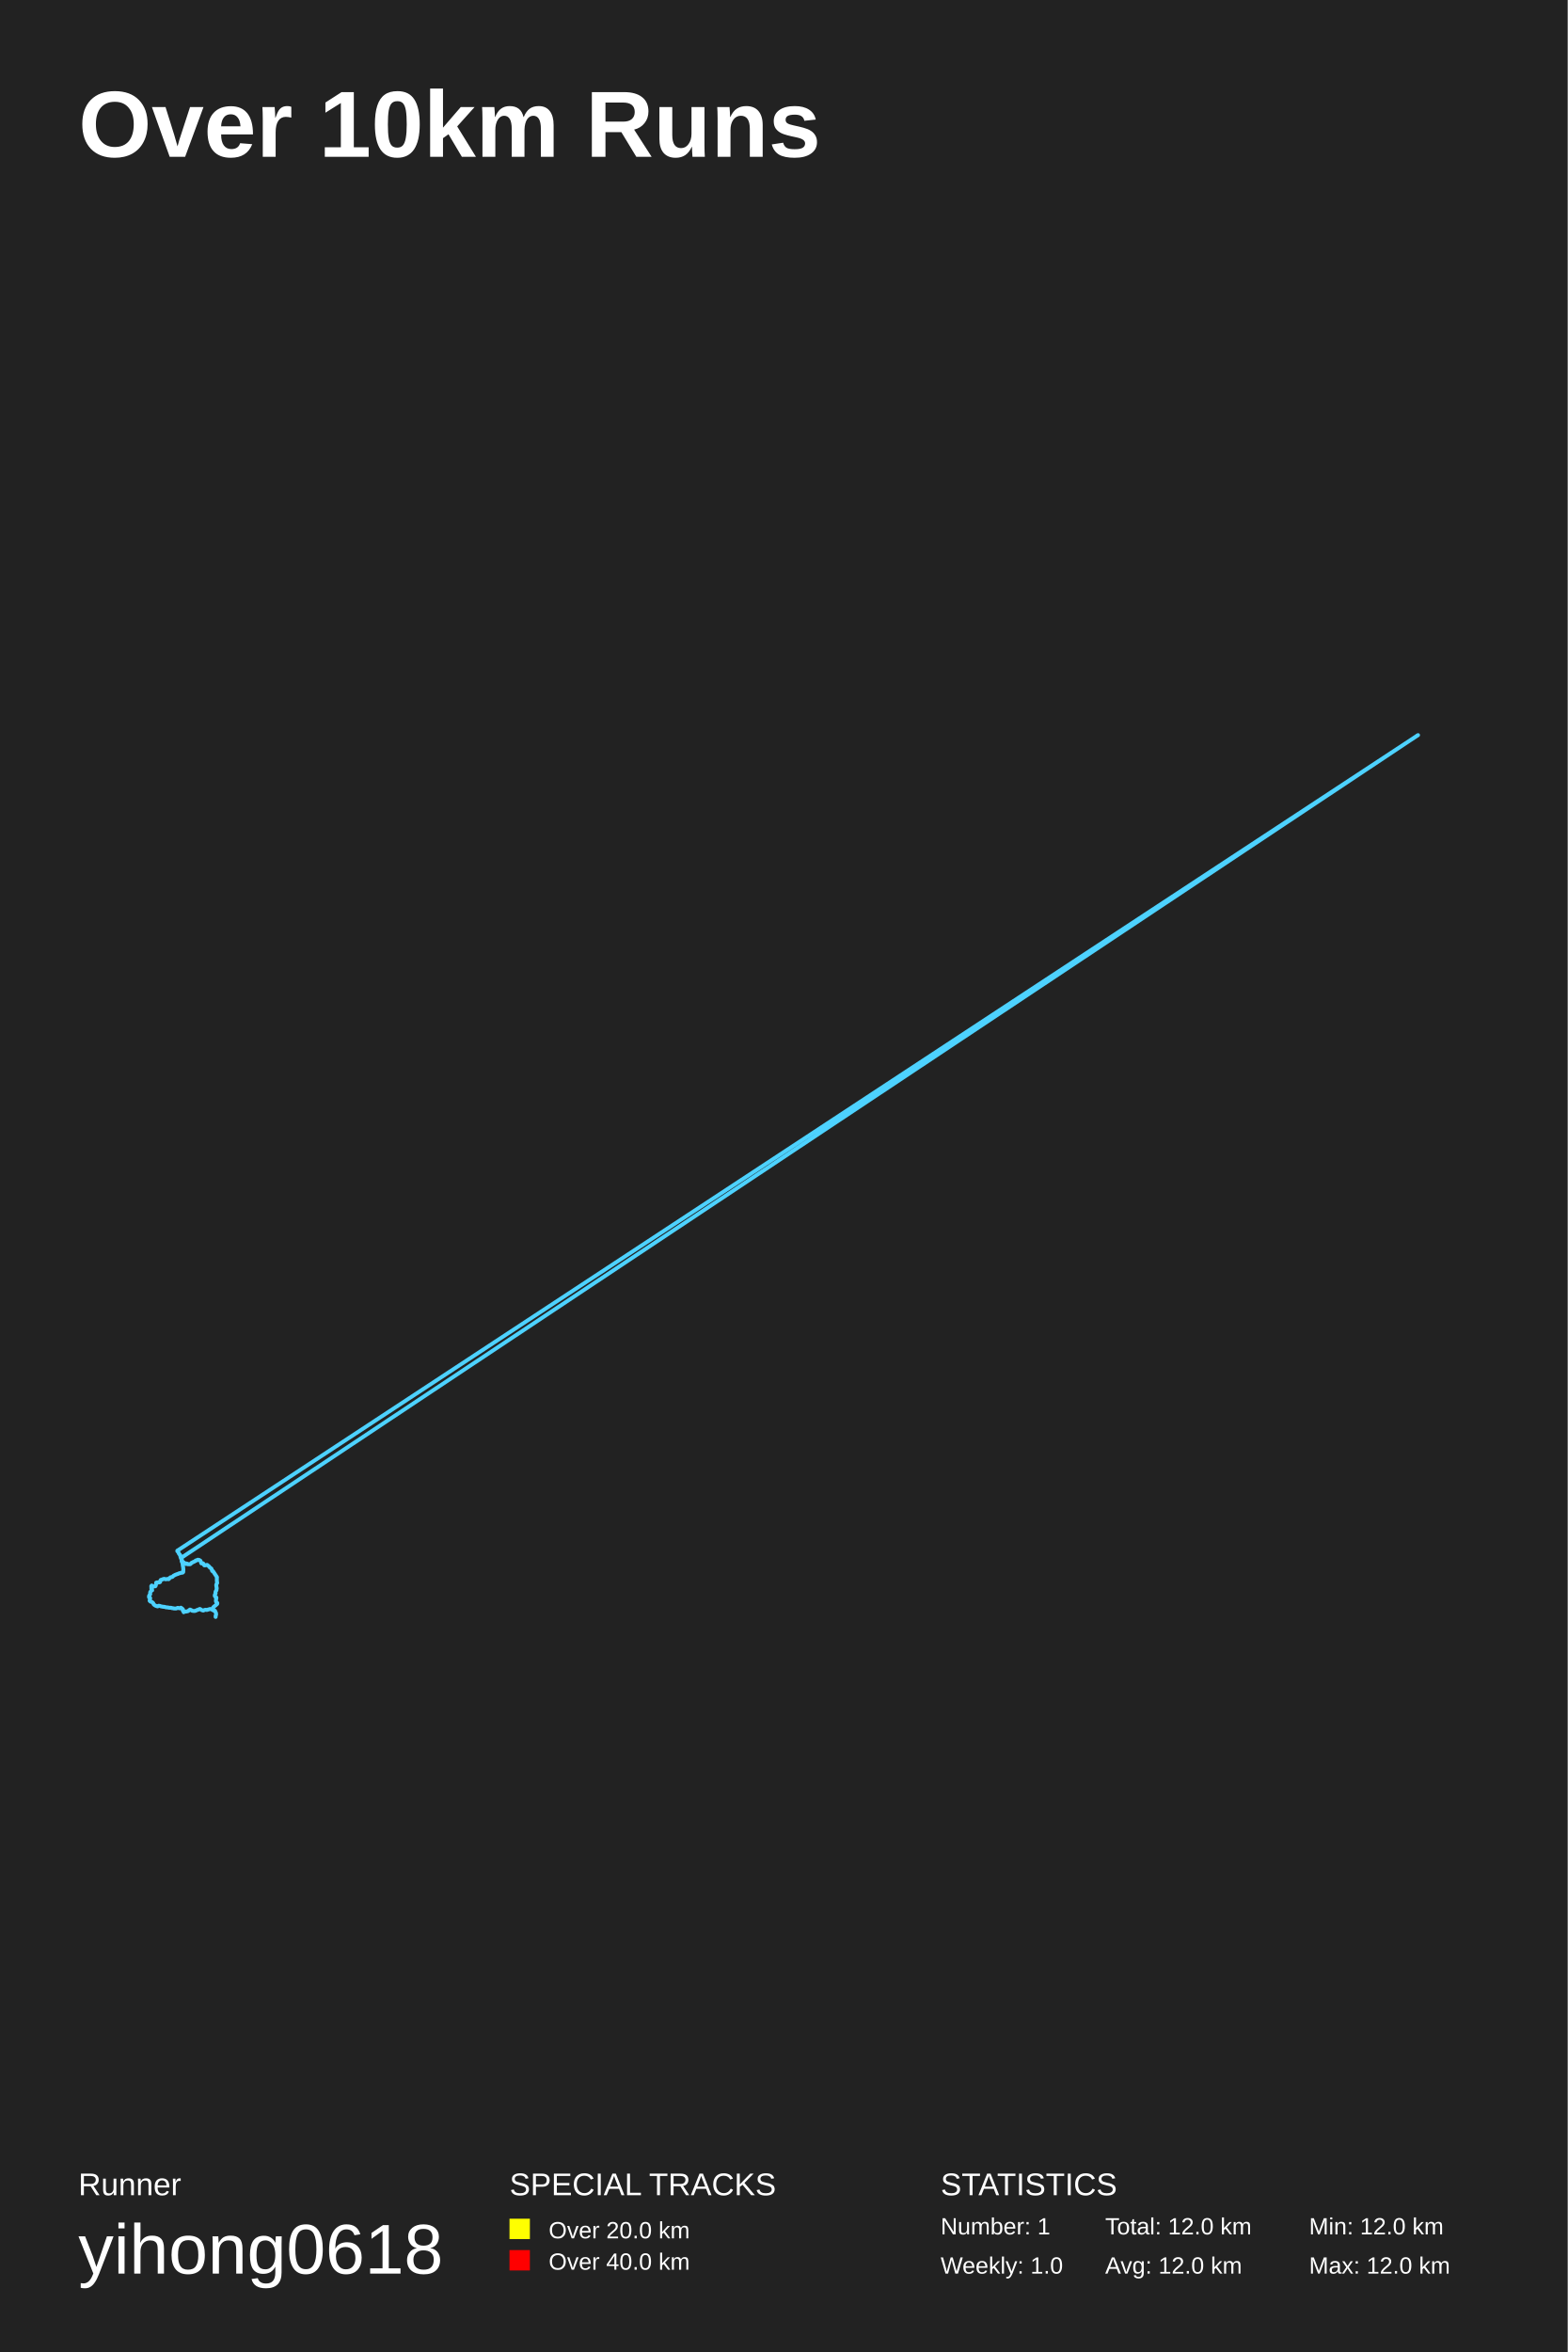
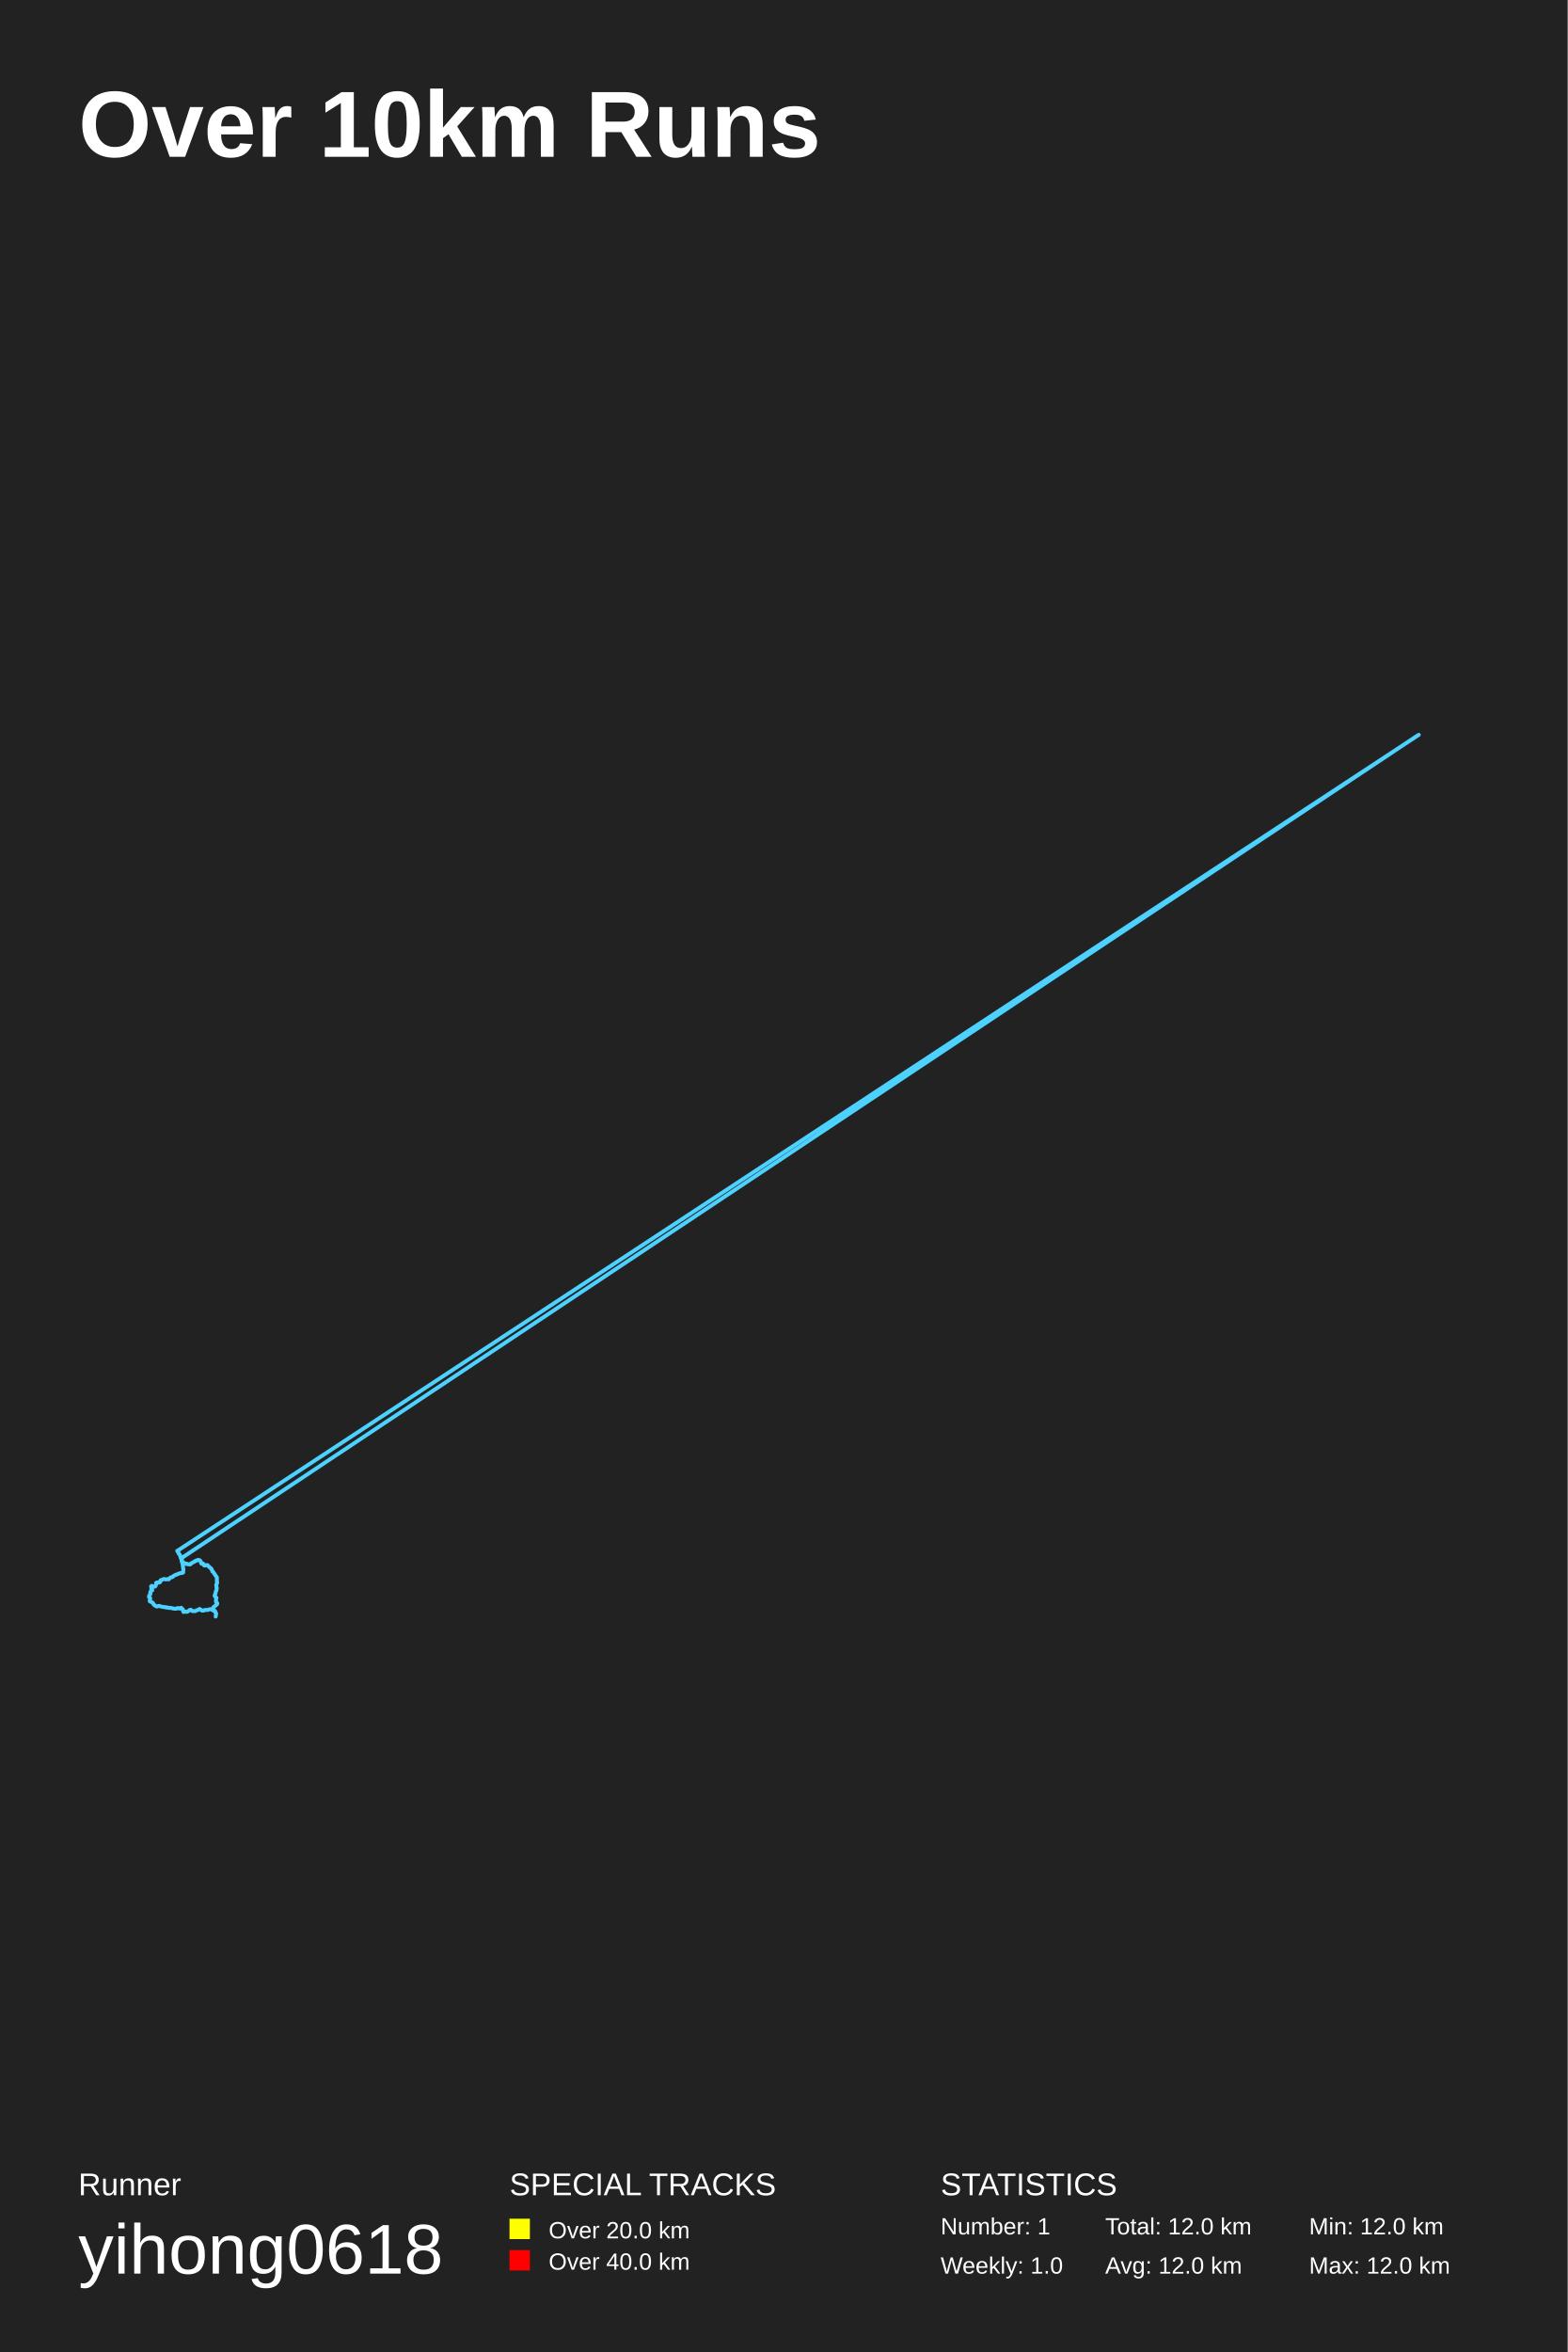
<svg xmlns="http://www.w3.org/2000/svg" baseProfile="full" height="300mm" version="1.1" viewBox="0,0,200,300" width="200mm">
  <defs />
  <rect fill="#222222" height="300" width="200" x="0" y="0" />
  <text fill="#FFFFFF" style="font-size:12px; font-family:Arial; font-weight:bold;" x="10" y="20">Over 10km Runs</text>
  <text fill="#FFFFFF" style="font-size:4px; font-family:Arial" x="10" y="280">Runner</text>
  <text fill="#FFFFFF" style="font-size:9px; font-family:Arial" x="10" y="290">yihong0618</text>
  <text fill="#FFFFFF" style="font-size:4px; font-family:Arial" x="65" y="280">SPECIAL TRACKS</text>
  <rect fill="yellow" height="2.6" width="2.6" x="65" y="283" />
  <text fill="#FFFFFF" style="font-size:3px; font-family:Arial" x="70" y="285.5">Over 20.0 km</text>
  <rect fill="red" height="2.6" width="2.6" x="65" y="287" />
  <text fill="#FFFFFF" style="font-size:3px; font-family:Arial" x="70" y="289.5">Over 40.0 km</text>
  <text fill="#FFFFFF" style="font-size:4px; font-family:Arial" x="120" y="280">STATISTICS</text>
  <text fill="#FFFFFF" style="font-size:3px; font-family:Arial" x="120" y="285">Number: 1</text>
  <text fill="#FFFFFF" style="font-size:3px; font-family:Arial" x="120" y="290">Weekly: 1.0</text>
  <text fill="#FFFFFF" style="font-size:3px; font-family:Arial" x="141" y="285">Total: 12.0 km</text>
  <text fill="#FFFFFF" style="font-size:3px; font-family:Arial" x="141" y="290">Avg: 12.0 km</text>
  <text fill="#FFFFFF" style="font-size:3px; font-family:Arial" x="167" y="285">Min: 12.0 km</text>
  <text fill="#FFFFFF" style="font-size:3px; font-family:Arial" x="167" y="290">Max: 12.0 km</text>
-   <polyline fill="none" opacity="1" points="27.376,205.444 27.276,205.386 27.229,205.392 27.224,205.392 27.248,205.397 27.214,205.402 27.224,205.407 27.229,205.397 27.219,205.402 27.21,205.407 27.214,205.413 27.214,205.407 27.148,205.339 27.134,205.223 27.157,205.139 27.172,205.055 27.238,204.986 27.291,204.928 27.343,204.891 27.428,204.823 27.523,204.749 27.609,204.665 27.69,204.607 27.728,204.533 27.718,204.454 27.628,204.391 27.571,204.312 27.538,204.191 27.557,204.112 27.566,204.022 27.566,203.943 27.609,203.822 27.58,203.732 27.485,203.69 27.476,203.638 27.405,203.574 27.405,203.448 27.457,203.327 27.504,203.253 27.485,203.142 27.504,203.011 27.576,202.895 27.618,202.816 27.623,202.695 27.656,202.61 27.637,202.51 27.618,202.421 27.609,202.331 27.595,202.263 27.59,202.157 27.637,202.015 27.699,201.931 27.699,201.836 27.675,201.725 27.661,201.62 27.671,201.504 27.661,201.372 27.68,201.199 27.675,201.162 27.181,200.414 27.119,200.408 27.062,200.372 27.048,200.282 27.029,200.229 27.001,200.198 26.991,200.145 26.967,200.077 26.906,200.05 26.858,199.992 26.806,199.966 26.763,199.929 26.716,199.866 26.678,199.808 26.578,199.734 26.511,199.666 26.44,199.613 26.402,199.602 26.326,199.634 26.236,199.645 26.169,199.66 26.065,199.66 26.017,199.597 25.984,199.513 25.951,199.45 25.889,199.402 25.794,199.408 25.713,199.418 25.713,199.371 25.708,199.355 25.737,199.365 25.713,199.381 25.689,199.392 25.68,199.392 25.67,199.381 25.699,199.381 25.694,199.392 25.675,199.381 25.699,199.36 25.699,199.371 25.656,199.307 25.623,199.213 25.609,199.176 25.571,199.086 25.556,199.06 25.528,199.055 25.471,199.018 25.423,198.976 25.362,198.976 25.295,198.955 25.271,198.949 25.262,198.944 25.214,198.955 25.148,198.981 25.1,199.023 25.058,199.049 24.986,199.039 24.958,199.07 24.891,199.113 24.834,199.155 24.801,199.186 24.758,199.192 24.711,199.223 24.654,199.228 24.597,199.271 24.521,199.307 24.44,199.334 24.373,199.418 24.312,199.487 24.231,199.523 24.145,199.518 24.103,199.523 24.017,199.508 23.951,199.508 23.965,199.487 23.965,199.481 23.993,199.497 23.97,199.497 23.941,199.518 23.889,199.466 23.837,199.429 23.794,199.429 23.723,199.487 23.68,199.413 23.608,199.408 23.547,199.434 23.485,199.355 23.437,199.281 23.376,199.26 23.357,199.239 23.347,199.234 23.319,199.197 23.266,199.134 23.2,199.123 23.195,199.134 23.209,199.123 23.181,199.107 23.176,199.039 23.195,198.976 23.195,198.928 23.152,198.881 23.119,198.812 23.095,198.775 23.072,198.728 23.053,198.665 23.024,198.58 23.01,198.496 22.986,198.338 22.92,198.301 22.891,198.233 22.839,198.191 22.81,198.138 22.796,198.064 22.744,197.99 22.687,197.917 22.682,197.854 22.668,197.848 22.63,197.843 22.625,197.854 22.644,197.859 22.639,197.848 22.63,197.843 22.644,197.854 22.644,197.838 22.682,197.822 22.706,197.769 22.692,197.769 22.654,197.79 22.639,197.785 22.625,197.796 22.62,197.801 22.639,197.796 22.625,197.79 22.625,197.79 22.63,197.785 22.635,197.774 22.639,197.79 22.644,197.78 180.91,93.766 180.815,93.824 180.815,93.824 180.815,93.824 180.815,93.824 180.81,93.813 180.724,93.882 23.091,198.728 23.129,198.796 23.176,198.881 23.181,198.97 23.167,199.06 23.186,199.16 23.209,199.239 23.271,199.307 23.295,199.392 23.295,199.502 23.314,199.613 23.333,199.766 23.361,199.892 23.376,200.013 23.38,200.103 23.395,200.24 23.376,200.361 23.38,200.456 23.371,200.524 23.281,200.598 23.129,200.598 23.019,200.646 22.915,200.661 22.806,200.698 22.696,200.756 22.578,200.788 22.473,200.83 22.387,200.856 22.316,200.904 22.226,200.94 22.131,200.993 22.093,201.035 22.05,201.083 22.05,201.083 22.05,201.088 22.003,201.125 21.936,201.151 21.87,201.167 21.77,201.178 21.713,201.23 21.637,201.267 21.613,201.315 21.57,201.394 21.499,201.43 21.423,201.409 21.347,201.394 21.238,201.425 21.162,201.436 21.076,201.43 21.005,201.388 20.929,201.383 20.843,201.409 20.796,201.42 20.744,201.441 20.672,201.483 20.582,201.499 20.506,201.525 20.473,201.588 20.43,201.662 20.435,201.731 20.43,201.783 20.368,201.799 20.345,201.831 20.311,201.831 20.245,201.847 20.159,201.841 20.088,201.82 19.998,201.847 19.917,201.873 19.922,201.899 19.931,201.957 19.926,202.01 19.917,202.057 19.893,202.099 19.879,202.142 19.879,202.184 19.865,202.252 19.812,202.336 19.713,202.326 19.646,202.347 19.589,202.363 19.513,202.41 19.451,202.415 19.432,202.384 19.39,202.358 19.371,202.363 19.337,202.331 19.318,202.31 19.356,202.284 19.361,202.236 19.38,202.247 19.342,202.294 19.299,202.31 19.304,202.4 19.314,202.526 19.314,202.653 19.39,202.742 19.413,202.847 19.314,202.884 19.233,202.979 19.152,203.106 19.157,203.242 19.162,203.348 19.062,203.474 19.005,203.601 19.024,203.759 19.114,203.775 19.162,203.854 19.133,203.938 19.133,204.027 19.086,204.17 19.143,204.233 19.228,204.307 19.352,204.322 19.451,204.391 19.556,204.496 19.589,204.617 19.703,204.723 19.85,204.812 19.988,204.865 20.116,204.896 20.235,204.812 20.378,204.833 20.535,204.891 20.672,204.918 20.81,204.944 20.967,204.954 21.024,204.965 21.157,205.012 21.247,205.018 21.357,205.028 21.466,205.044 21.575,205.07 21.703,205.07 21.827,205.076 21.931,205.118 22.026,205.118 22.15,205.155 22.283,205.165 22.44,205.17 22.568,205.128 22.673,205.081 22.768,205.097 22.886,205.139 23.015,205.134 23.072,205.06 23.133,205.102 23.233,205.17 23.342,205.286 23.319,205.428 23.404,205.513 23.437,205.639 23.523,205.534 23.699,205.56 23.841,205.534 23.989,205.502 24.122,205.386 24.236,205.302 24.397,205.365 24.487,205.439 24.63,205.471 24.829,205.481 24.92,205.46 25.029,205.418 25.157,205.349 25.29,205.318 25.414,205.249 25.499,205.223 25.609,205.281 25.723,205.365 25.813,205.392 25.927,205.428 26.022,205.386 26.127,205.344 26.25,205.328 26.397,205.355 26.507,205.313 26.625,205.281 26.706,205.255 26.787,205.228 26.925,205.244 27.043,205.313 27.167,205.328 27.219,205.355 27.343,205.397 27.443,205.481 27.481,205.618 27.547,205.718 27.566,205.839 27.566,205.976 27.509,206.087 27.509,206.24" stroke="#4DD2FF" stroke-dasharray="none" stroke-linecap="round" stroke-linejoin="round" stroke-width="0.5" />
+   <polyline fill="none" opacity="1" points="27.352,205.423 27.219,205.413 27.229,205.418 27.257,205.418 27.238,205.423 27.214,205.423 27.229,205.423 27.224,205.423 27.214,205.434 27.214,205.428 27.214,205.423 27.214,205.428 27.124,205.302 27.134,205.202 27.153,205.134 27.2,205.044 27.262,204.981 27.338,204.928 27.376,204.87 27.471,204.817 27.566,204.744 27.656,204.654 27.713,204.596 27.723,204.512 27.68,204.438 27.585,204.386 27.561,204.285 27.538,204.17 27.566,204.091 27.576,204.017 27.571,203.901 27.618,203.796 27.519,203.727 27.476,203.69 27.447,203.643 27.381,203.548 27.424,203.385 27.471,203.321 27.504,203.211 27.504,203.106 27.533,202.979 27.609,202.879 27.618,202.779 27.633,202.674 27.656,202.573 27.618,202.489 27.628,202.4 27.599,202.336 27.595,202.247 27.59,202.126 27.666,201.994 27.699,201.894 27.699,201.81 27.661,201.704 27.675,201.583 27.661,201.467 27.671,201.336 27.671,201.193 27.656,201.183 27.157,200.451 27.081,200.424 27.072,200.351 27.034,200.271 27.02,200.214 27.001,200.198 26.982,200.129 26.939,200.077 26.906,200.024 26.83,200.003 26.787,199.95 26.744,199.924 26.701,199.861 26.635,199.803 26.535,199.718 26.488,199.639 26.435,199.618 26.369,199.629 26.279,199.65 26.203,199.671 26.112,199.687 26.022,199.655 25.998,199.571 25.96,199.502 25.922,199.444 25.841,199.429 25.742,199.46 25.699,199.408 25.699,199.397 25.718,199.381 25.713,199.392 25.699,199.392 25.699,199.402 25.67,199.397 25.685,199.402 25.68,199.418 25.685,199.408 25.685,199.402 25.699,199.376 25.699,199.371 25.628,199.276 25.618,199.218 25.604,199.149 25.566,199.097 25.547,199.081 25.509,199.049 25.447,199.012 25.395,198.981 25.343,198.997 25.295,198.96 25.257,198.981 25.257,198.96 25.181,199.007 25.129,199.023 25.077,199.06 25.029,199.044 24.977,199.076 24.934,199.107 24.848,199.139 24.825,199.186 24.777,199.218 24.734,199.223 24.682,199.255 24.644,199.26 24.563,199.313 24.492,199.344 24.407,199.397 24.354,199.471 24.278,199.539 24.188,199.539 24.141,199.518 24.06,199.534 23.989,199.529 23.941,199.523 23.965,199.502 23.965,199.502 23.984,199.513 23.955,199.518 23.913,199.508 23.865,199.466 23.813,199.444 23.775,199.476 23.699,199.476 23.656,199.423 23.575,199.46 23.518,199.418 23.456,199.344 23.414,199.292 23.361,199.265 23.347,199.271 23.333,199.255 23.295,199.186 23.243,199.134 23.19,199.149 23.2,199.149 23.19,199.134 23.171,199.102 23.181,199.034 23.205,198.965 23.195,198.912 23.133,198.87 23.114,198.823 23.091,198.77 23.053,198.717 23.043,198.654 23.01,198.554 23.005,198.507 22.962,198.349 22.905,198.296 22.882,198.222 22.81,198.18 22.801,198.127 22.768,198.043 22.72,197.975 22.677,197.917 22.668,197.864 22.639,197.859 22.635,197.875 22.644,197.875 22.644,197.88 22.63,197.869 22.644,197.864 22.639,197.864 22.658,197.869 22.687,197.806 22.692,197.796 22.692,197.822 22.616,197.796 22.63,197.811 22.62,197.811 22.62,197.827 22.625,197.817 22.63,197.817 22.63,197.811 22.63,197.806 22.635,197.806 22.639,197.806 181.0,93.729 180.91,93.787 180.815,93.845 180.815,93.845 180.815,93.845 180.815,93.845 180.724,93.903 180.629,93.961 23.105,198.775 23.138,198.881 23.181,198.944 23.167,199.034 23.19,199.113 23.195,199.223 23.233,199.292 23.281,199.376 23.304,199.487 23.3,199.602 23.323,199.692 23.342,199.85 23.347,199.971 23.38,200.071 23.395,200.177 23.38,200.319 23.366,200.43 23.38,200.503 23.347,200.588 23.209,200.64 23.057,200.646 22.967,200.672 22.858,200.698 22.758,200.735 22.63,200.798 22.53,200.835 22.425,200.867 22.354,200.904 22.273,200.94 22.178,200.993 22.093,201.046 22.079,201.083 22.05,201.104 22.05,201.099 22.022,201.125 21.984,201.167 21.917,201.178 21.822,201.183 21.751,201.22 21.665,201.278 21.623,201.304 21.594,201.362 21.547,201.441 21.447,201.436 21.39,201.415 21.299,201.43 21.209,201.451 21.114,201.457 21.043,201.43 20.972,201.404 20.881,201.404 20.81,201.451 20.763,201.451 20.701,201.494 20.625,201.515 20.558,201.536 20.487,201.567 20.444,201.641 20.421,201.725 20.44,201.783 20.397,201.82 20.359,201.831 20.33,201.847 20.283,201.852 20.202,201.873 20.126,201.852 20.04,201.847 19.95,201.873 19.912,201.904 19.931,201.941 19.931,202.01 19.926,202.068 19.903,202.099 19.903,202.136 19.888,202.184 19.865,202.231 19.831,202.31 19.77,202.373 19.675,202.352 19.603,202.389 19.556,202.394 19.494,202.452 19.432,202.431 19.418,202.4 19.371,202.379 19.366,202.373 19.328,202.336 19.314,202.331 19.375,202.279 19.371,202.268 19.356,202.294 19.328,202.31 19.271,202.352 19.333,202.463 19.299,202.61 19.347,202.721 19.432,202.826 19.366,202.89 19.257,202.937 19.185,203.058 19.152,203.195 19.19,203.3 19.105,203.437 19.024,203.553 19.01,203.695 19.076,203.78 19.162,203.848 19.143,203.911 19.152,203.99 19.114,204.101 19.1,204.238 19.195,204.275 19.28,204.338 19.39,204.38 19.504,204.443 19.561,204.586 19.637,204.675 19.755,204.781 19.898,204.87 20.05,204.912 20.154,204.865 20.316,204.828 20.444,204.891 20.582,204.918 20.739,204.954 20.891,204.975 21.01,204.991 21.095,204.981 21.176,205.044 21.295,205.044 21.414,205.044 21.499,205.081 21.632,205.097 21.76,205.086 21.879,205.112 21.974,205.139 22.098,205.165 22.226,205.186 22.354,205.197 22.492,205.191 22.62,205.123 22.706,205.102 22.81,205.144 22.943,205.181 23.043,205.123 23.124,205.07 23.167,205.176 23.314,205.255 23.342,205.386 23.357,205.518 23.418,205.613 23.456,205.602 23.608,205.539 23.77,205.602 23.927,205.565 24.055,205.481 24.179,205.36 24.331,205.323 24.435,205.413 24.54,205.492 24.706,205.502 24.877,205.508 24.967,205.455 25.086,205.413 25.214,205.339 25.347,205.328 25.466,205.218 25.547,205.27 25.666,205.344 25.765,205.434 25.884,205.428 25.974,205.434 26.055,205.381 26.188,205.344 26.321,205.349 26.45,205.365 26.564,205.323 26.673,205.281 26.749,205.26 26.853,205.249 26.982,205.307 27.115,205.349 27.186,205.376 27.286,205.392 27.381,205.444 27.471,205.555 27.485,205.697 27.58,205.787 27.552,205.929 27.547,206.055 27.509,206.192" stroke="#4DD2FF" stroke-dasharray="none" stroke-linecap="round" stroke-linejoin="round" stroke-width="0.5" />
</svg>
